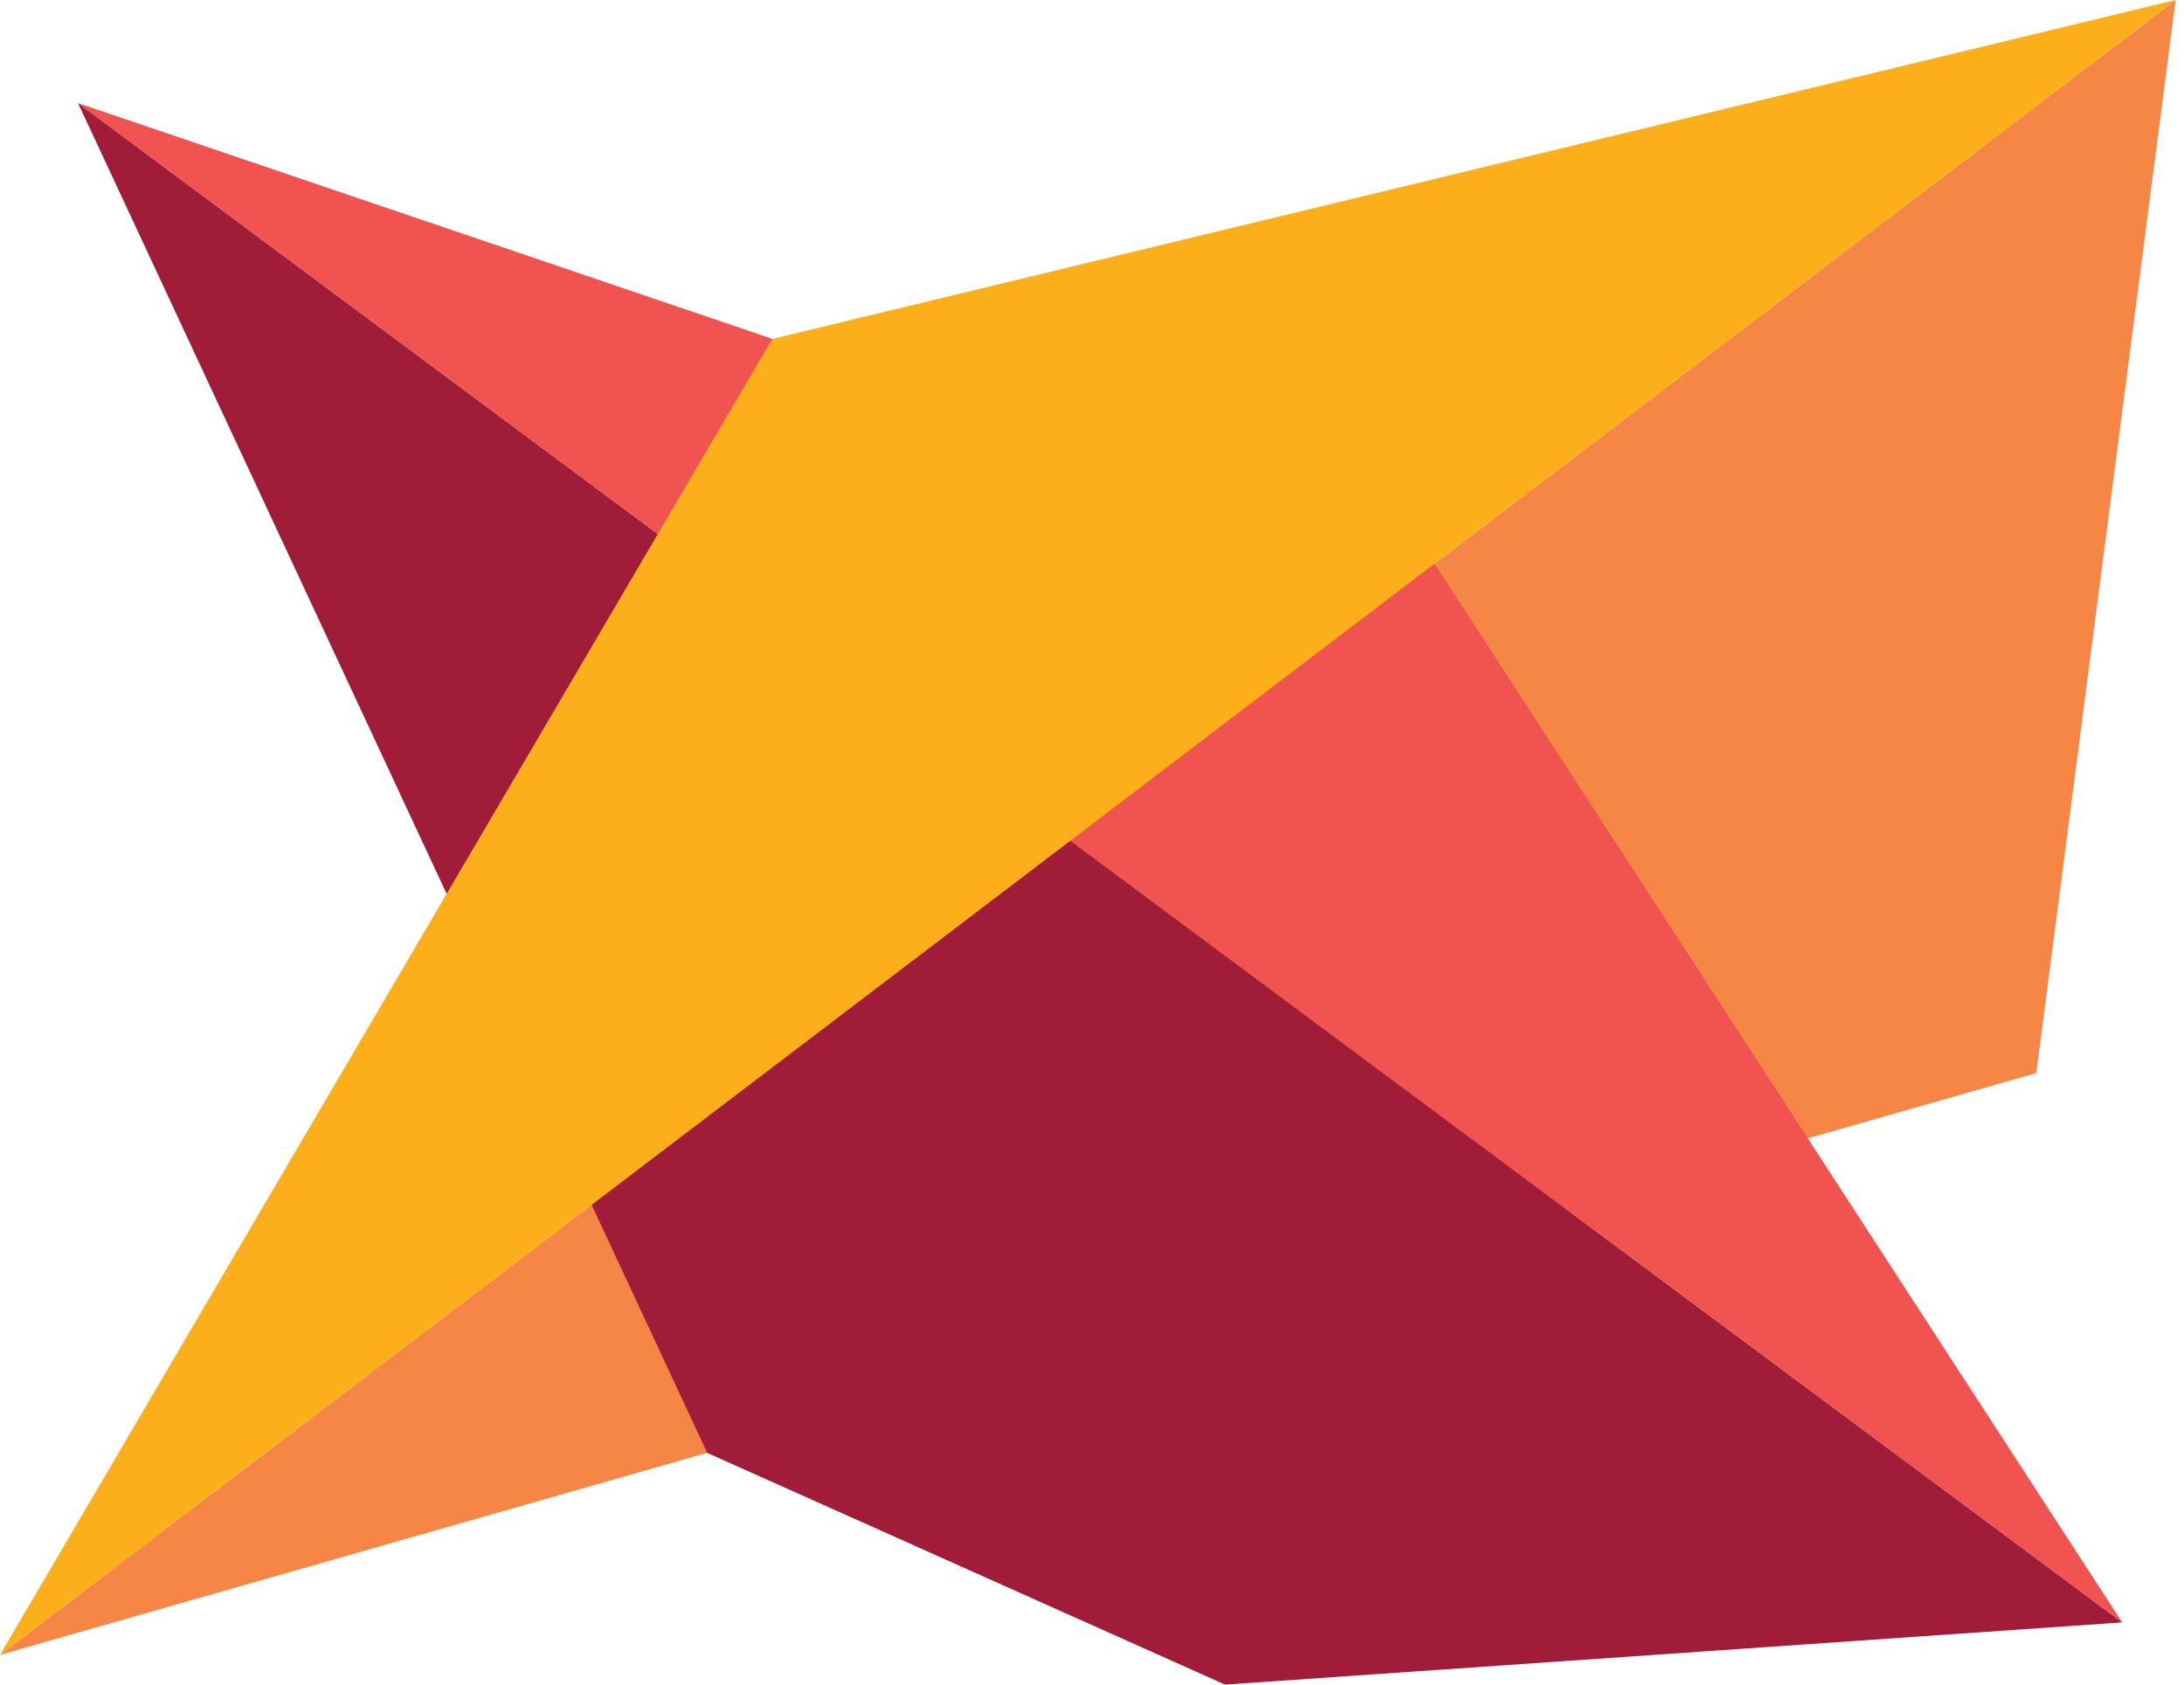
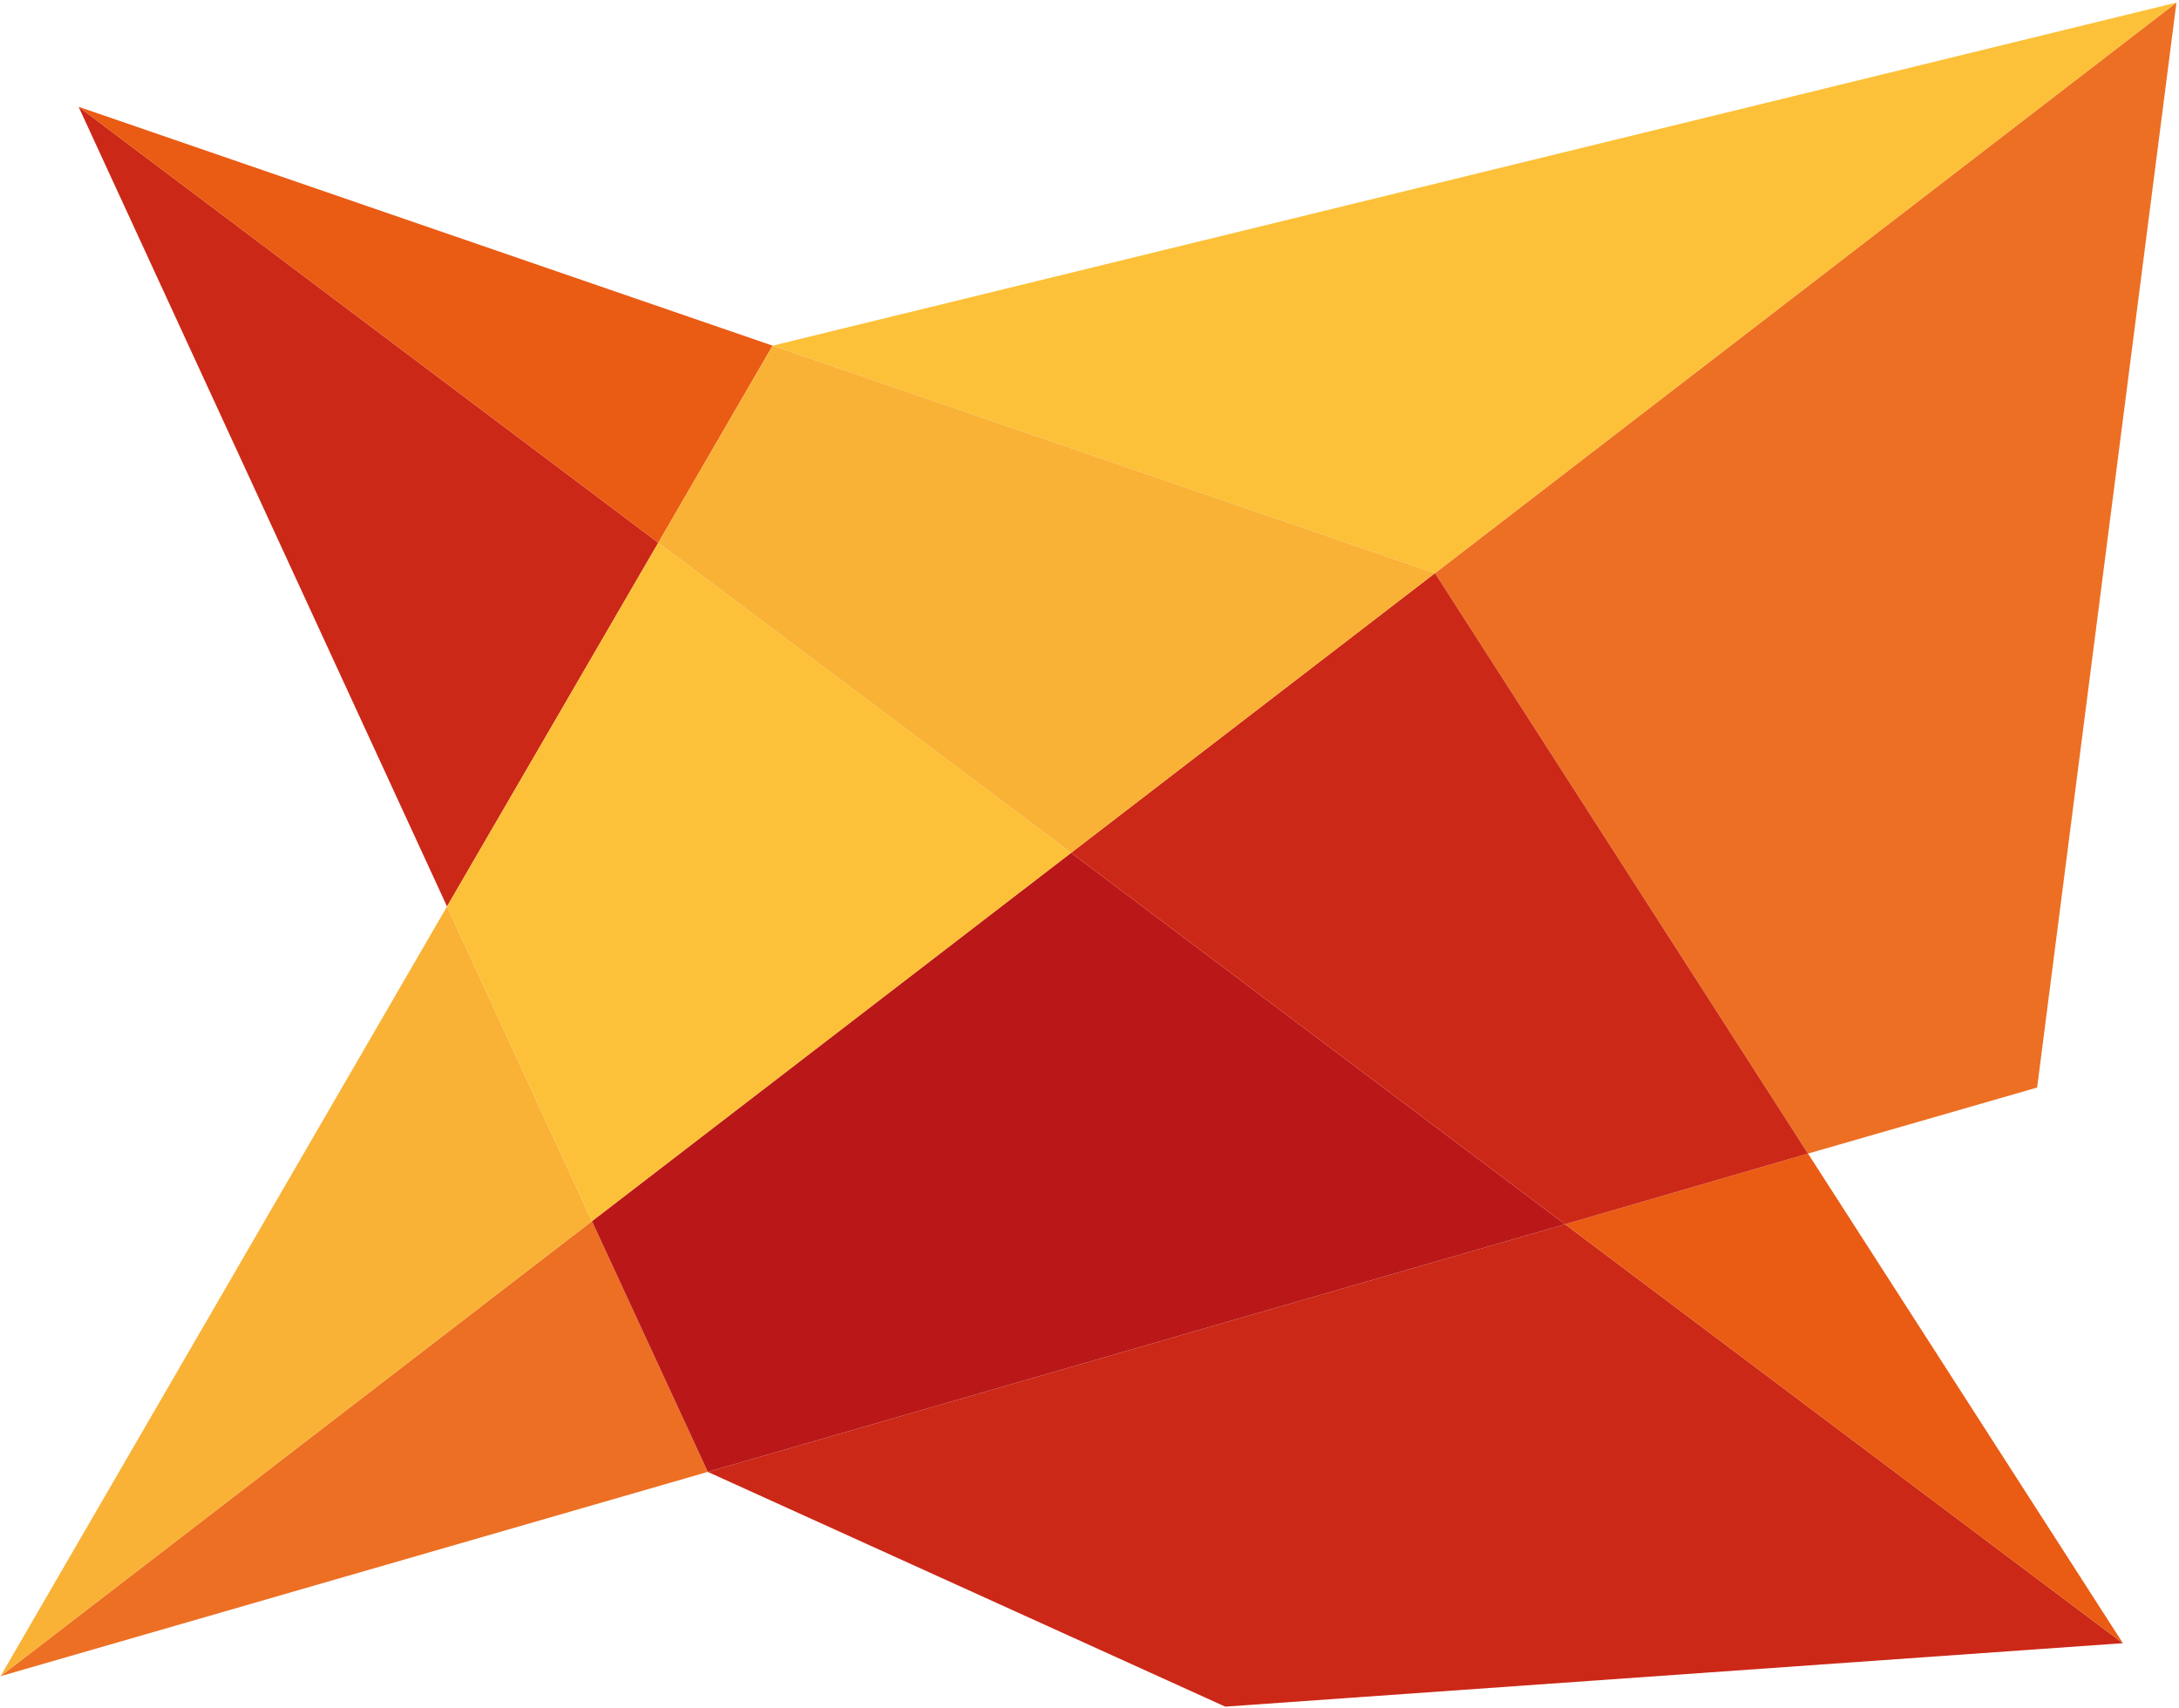
- <svg xmlns="http://www.w3.org/2000/svg" version="1.1" id="Layer_1" x="0px" y="0px" viewBox="0 0 470.3 362.8" enable-background="new 0 0 470.3 362.8" xml:space="preserve">
-   <g>
-     <g>
-       <g>
-         <polygon fill="#F58646" points="0,356.4 438.5,231.1 468.5,0    " />
+ <svg xmlns="http://www.w3.org/2000/svg" width="421px" height="330px" viewBox="0 0 421 330" version="1.1">
+   <g id="Pages" stroke="none" stroke-width="1" fill="none" fill-rule="evenodd">
+     <g id="Desktop-HD" transform="translate(-232, -135)" fill-rule="nonzero">
+       <g id="jz19_logo_black_txt" transform="translate(232, 135)">
+         <g id="Group">
+           <polygon id="Path" fill="#ED6F24" points="0.099 323.918 136.751 284.438 114.37 235.985" />
+           <polygon id="Path" fill="#ED6F24" points="277.249 110.764 349.322 222.924 393.591 210.163 420.507 0.498" />
+           <polygon id="Path" fill="#CC2817" points="15.184 20.637 86.369 175.169 127.187 104.882" />
+           <polygon id="Path" fill="#CC2817" points="136.751 284.438 136.751 284.438 236.726 329.801 410.155 317.538 302.39 236.583" />
+           <polygon id="Path" fill="#BA1818" points="206.951 164.801 114.37 235.985 136.751 284.438 302.39 236.583" />
+           <polygon id="Path" fill="#EA5B14" points="149.273 66.798 149.273 66.798 15.184 20.637 127.187 104.882" />
+           <polygon id="Path" fill="#EA5B14" points="302.39 236.583 410.155 317.538 349.322 222.924" />
+           <polygon id="Path" fill="#CC2817" points="277.249 110.764 206.951 164.801 302.39 236.583 349.322 222.924" />
+           <polygon id="Path" fill="#FCC139" points="420.507 0.498 149.273 66.798 277.249 110.764" />
+           <polygon id="Path" fill="#F9B235" points="86.369 175.169 0.099 323.918 114.37 235.985" />
+           <polygon id="Path" fill="#FCC139" points="206.951 164.801 127.187 104.882 86.369 175.169 114.37 235.985" />
+           <polygon id="Path" fill="#F9B235" points="127.187 104.882 206.951 164.801 277.249 110.764 149.273 66.798 149.273 66.798" />
+         </g>
      </g>
-       <polygon fill="#A11C38" points="457,349.4 16.8,22.2 152.3,312.9 263.8,362.8   " />
-       <g>
-         <polygon fill="#F05350" points="308.9,121.4 16.8,22.2 457,349.4    " />
-       </g>
-       <polygon fill="#FCAF1A" points="166.3,73 0,356.4 468.5,0   " />
    </g>
  </g>
</svg>
